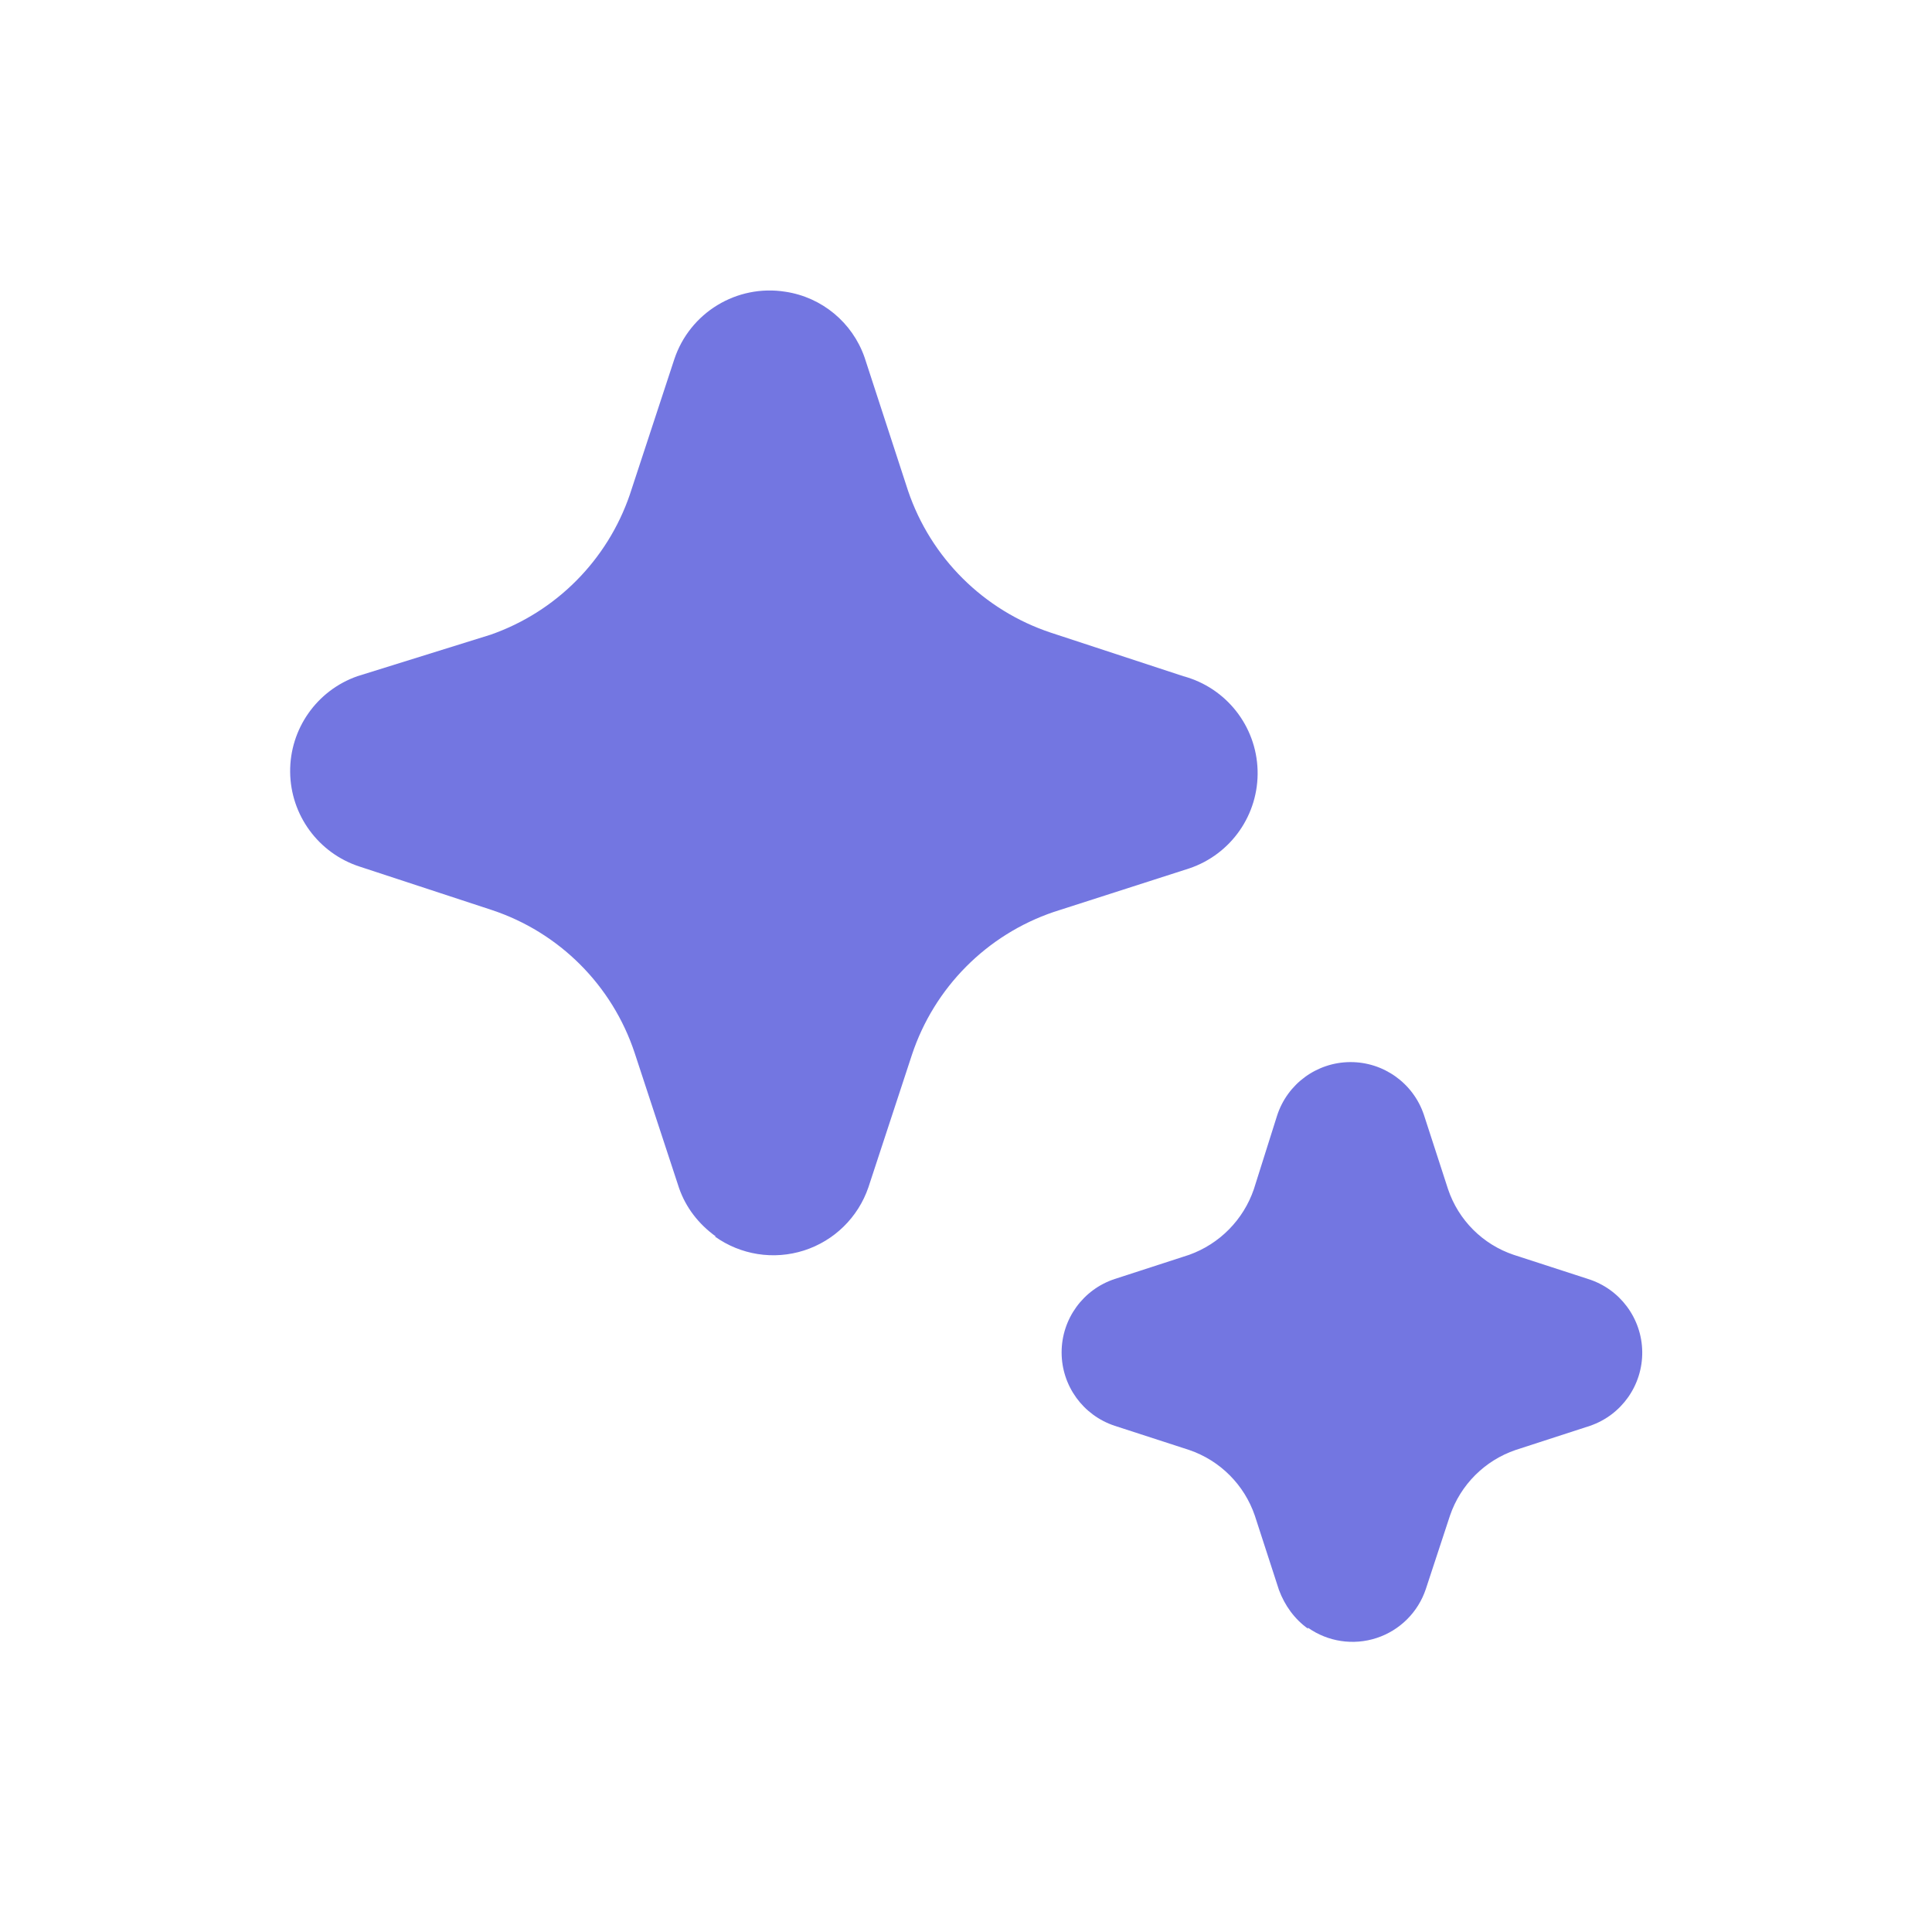
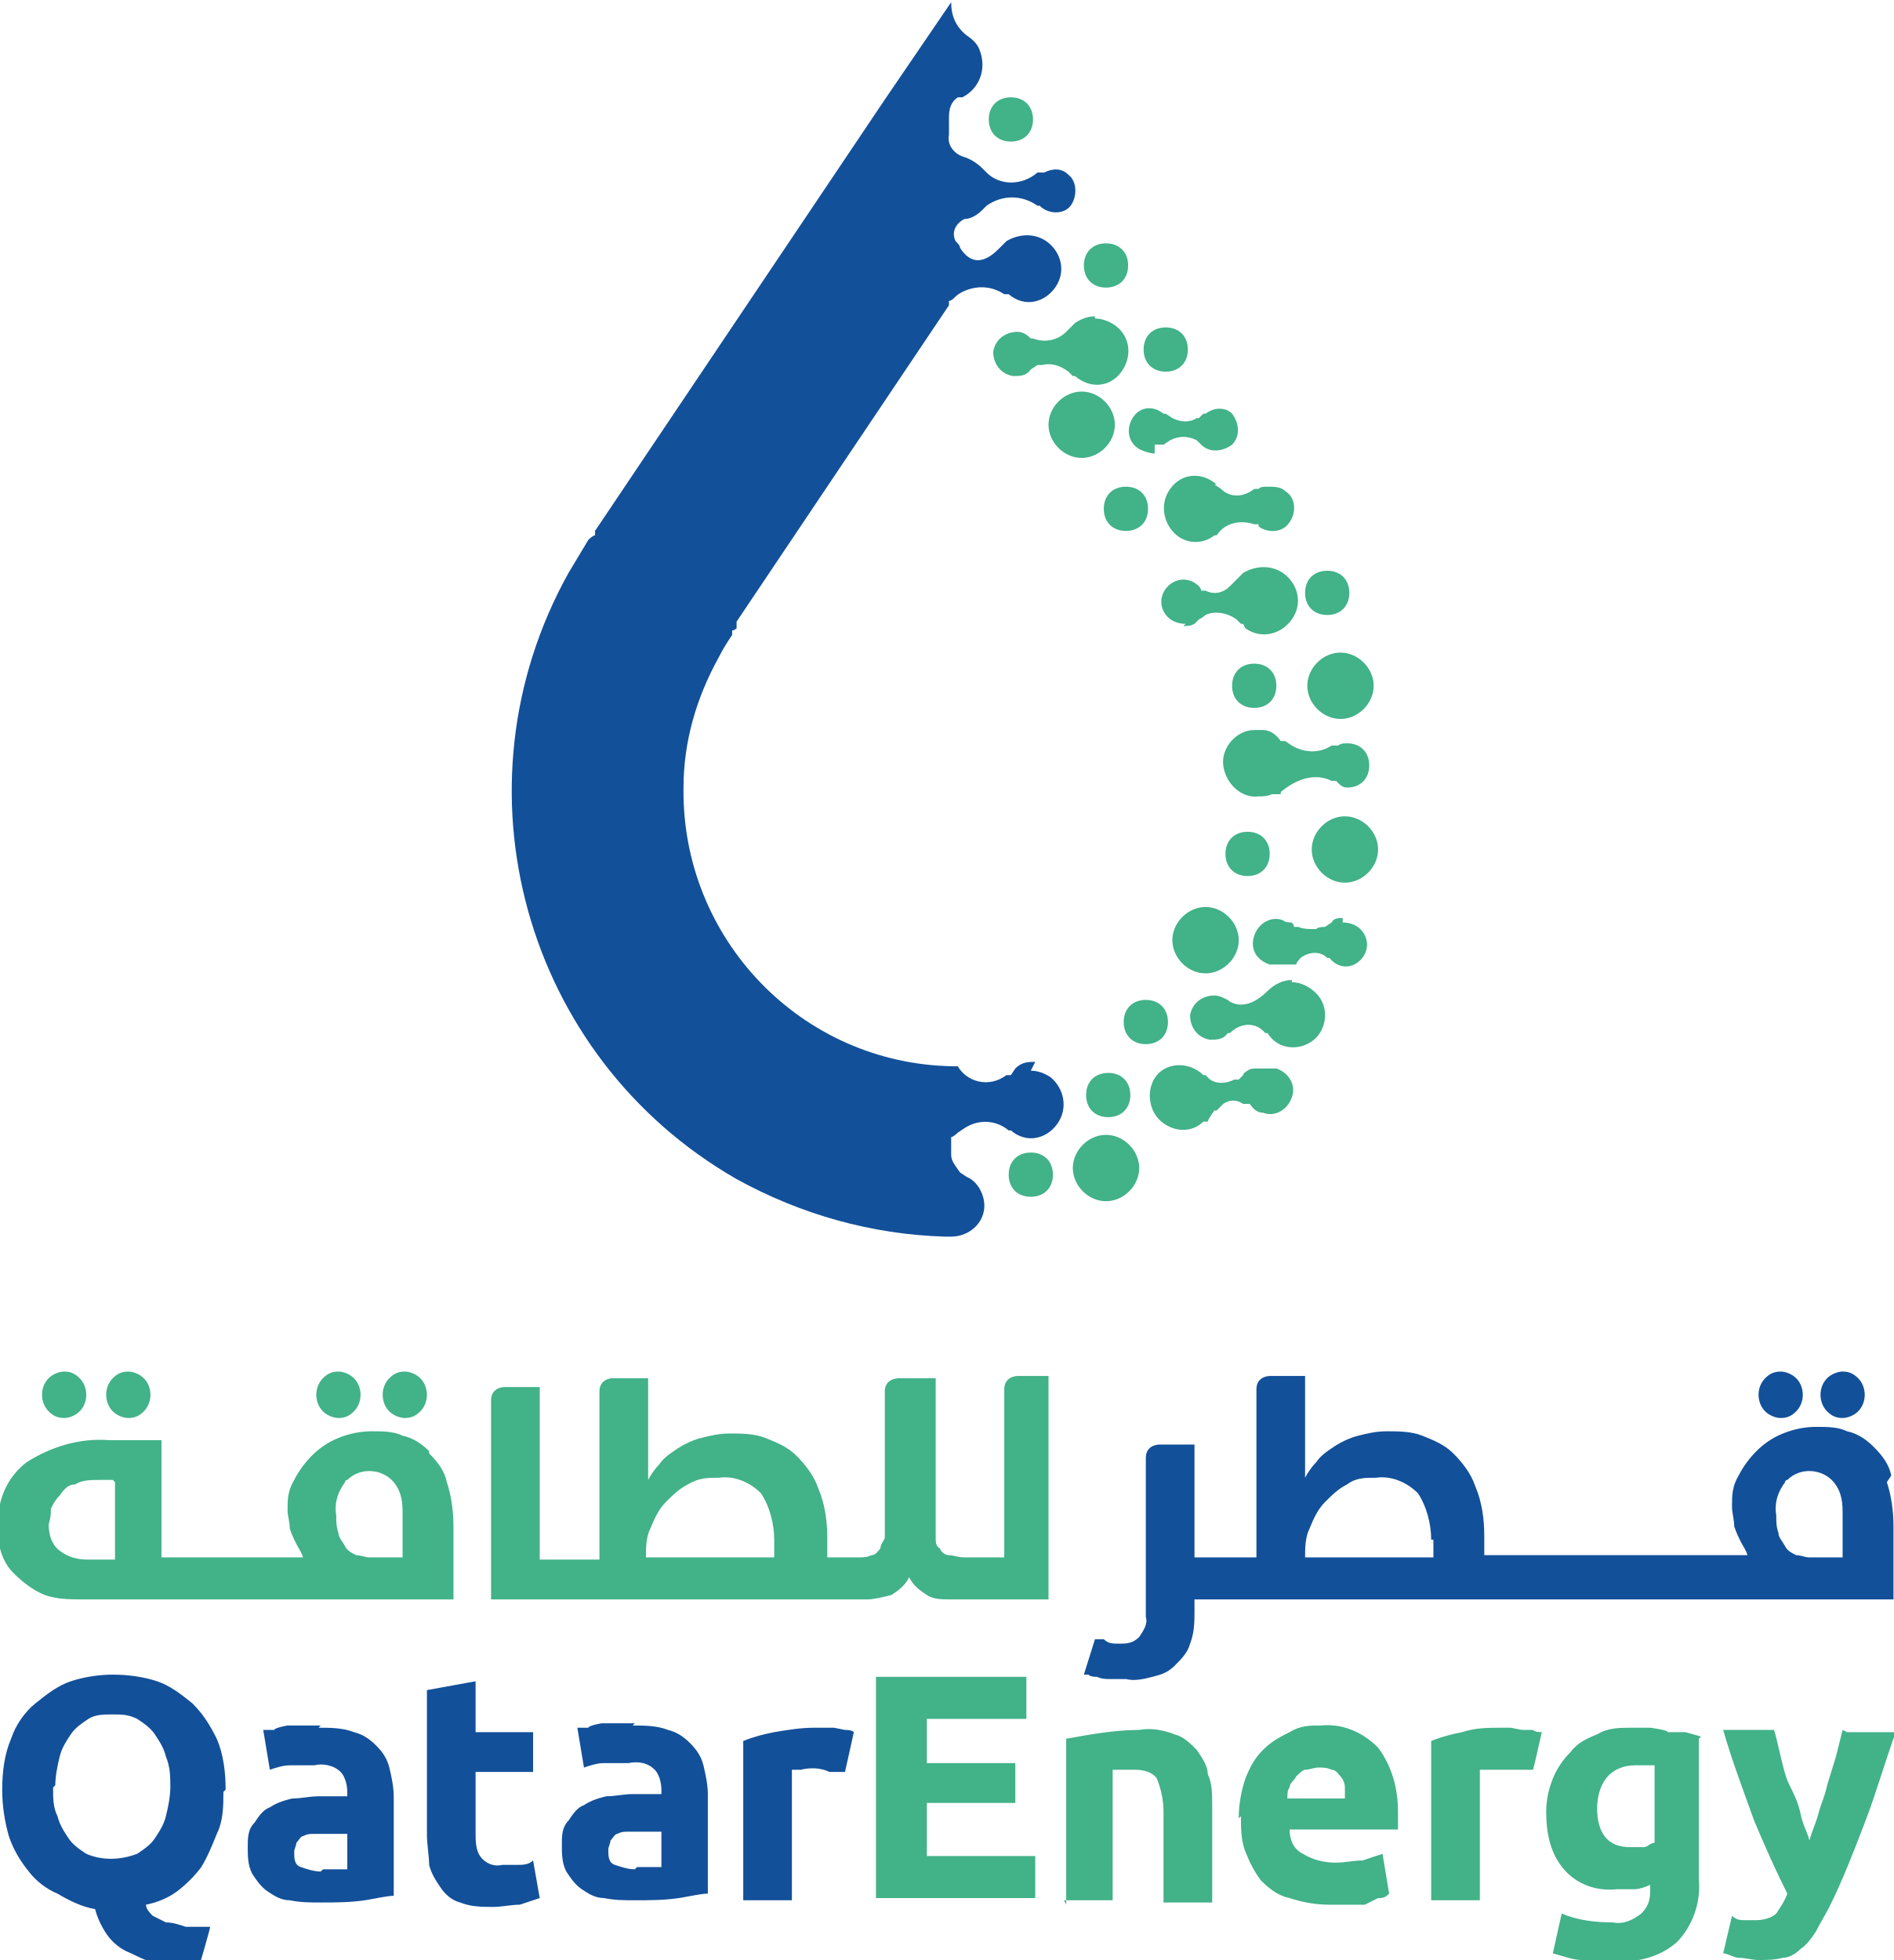
- <svg xmlns="http://www.w3.org/2000/svg" font-size="120px" aria-hidden="true" aria-label="Chat logo" fill="rgba(115, 118, 225, 1)" class="___12fm75w f1w7gpdv fez10in fg4l7m0" role="img" width="1em" height="1em" viewBox="0 0 20 20">
-   <path d="M7.4 12.8a1.04 1.04 0 0 0 1.59-.51l.45-1.37a2.34 2.34 0 0 1 1.47-1.48l1.4-.45A1.04 1.04 0 0 0 12.25 7l-1.37-.45A2.34 2.34 0 0 1 9.4 5.08L8.95 3.7a1.03 1.03 0 0 0-.82-.68 1.04 1.04 0 0 0-1.15.7l-.46 1.4a2.34 2.34 0 0 1-1.44 1.45L3.7 7a1.04 1.04 0 0 0 .02 1.97l1.37.45a2.33 2.33 0 0 1 1.48 1.48l.46 1.4c.07.2.2.37.38.5Zm6.14 4.05a.8.8 0 0 0 1.22-.4l.25-.76a1.09 1.09 0 0 1 .68-.68l.77-.25a.8.8 0 0 0-.02-1.52l-.77-.25a1.08 1.08 0 0 1-.68-.68l-.25-.77a.8.8 0 0 0-1.52.01l-.24.76a1.1 1.1 0 0 1-.67.68l-.77.25a.8.8 0 0 0 0 1.52l.77.25a1.09 1.09 0 0 1 .68.68l.25.77c.06.16.16.3.3.4Z" fill="rgba(115, 118, 225, 1)" />
+ <svg xmlns="http://www.w3.org/2000/svg" id="Layer_1" version="1.1" viewBox="0 0 85.6 88.6">
+   <defs>
+     <style>
+       .st0 {
+         fill: #13509a;
+       }
+ 
+       .st1 {
+         fill: #42b288;
+       }
+     </style>
+   </defs>
+   <path class="st1" d="M83.3,78.2c-.1.4-.2.8-.3,1.2l-.4,1.3c-.1.5-.3.9-.4,1.3-.1.4-.3.8-.4,1.2-.1-.4-.3-.7-.4-1.2s-.3-.9-.5-1.3-.3-.9-.4-1.3-.2-.9-.3-1.2h-2.3c.4,1.4.9,2.7,1.4,4.1.5,1.2,1,2.3,1.5,3.3-.1.3-.3.6-.5.9-.2.2-.6.3-.9.3-.2,0-.4,0-.5,0-.2,0-.4,0-.6-.2l-.4,1.7c.2,0,.5.2.7.2.3,0,.6.1.9.1.4,0,.7,0,1.1-.1.3,0,.6-.2.8-.4.3-.2.5-.5.7-.8.2-.4.4-.7.6-1.1.6-1.2,1.1-2.5,1.6-3.8s.9-2.7,1.4-4.1h-2.2ZM76.9,78.5l-.7-.2h-.8c0-.1-.8-.2-.8-.2h-.8c-.6,0-1.1,0-1.6.3-.5.2-.9.4-1.2.8-.3.3-.6.7-.8,1.2-.2.5-.3,1-.3,1.5,0,1,.2,1.9.8,2.6.6.7,1.5,1,2.4.9.3,0,.5,0,.8,0,.2,0,.5-.1.7-.2v.3c0,.4-.1.7-.4,1-.4.3-.8.5-1.3.4-.8,0-1.6-.1-2.3-.4l-.4,1.8c.4.1.9.3,1.3.3.5,0,.9.1,1.4.1,1.1,0,2.1-.2,2.9-.9.7-.7,1.1-1.8,1-2.8v-6.4ZM72.2,81.8c0-.5.1-1,.4-1.4.3-.4.8-.6,1.3-.6h.9v3.5c-.2,0-.3.2-.5.2-.2,0-.4,0-.6,0-1,0-1.5-.6-1.5-1.8M69.7,78.3c-.1,0-.3,0-.4-.1h-.5c0,0-.5-.1-.5-.1h-.4c-.6,0-1.2,0-1.8.2-.5.1-.9.2-1.4.4v7.2h2.2v-5.9c.1,0,.3,0,.4,0,.2,0,.3,0,.5,0,.3,0,.6,0,.8,0h.7c0,.1.4-1.7.4-1.7ZM56.1,82.1c0,.5,0,1.1.2,1.6.2.5.4.9.7,1.3.4.4.8.7,1.3.8.6.2,1.2.3,1.8.3.3,0,.5,0,.8,0h.8c.2-.1.4-.2.6-.3.2,0,.3,0,.5-.2l-.3-1.8c-.3.1-.6.2-.9.3-.4,0-.8.1-1.2.1-.5,0-1-.1-1.5-.4-.4-.2-.6-.6-.6-1.1h4.9v-.8c0-1.1-.3-2.1-.9-2.9-.7-.7-1.6-1.1-2.6-1-.5,0-.9,0-1.4.3-.4.2-.8.4-1.2.8-.4.4-.6.8-.8,1.3-.2.6-.3,1.2-.3,1.8M58.2,81.3c0-.2,0-.4.1-.5,0-.2.2-.3.3-.5.1-.1.3-.3.4-.3.2,0,.4-.1.6-.1.2,0,.4,0,.6.1.2,0,.3.2.4.3.1.1.2.3.2.5,0,.2,0,.4,0,.5h-2.9ZM48.1,85.9h2.2v-5.9h.5s.5,0,.5,0c.4,0,.8.1,1,.4.2.5.3,1,.3,1.5v4.1h2.2v-4.4c0-.5,0-1-.2-1.4,0-.4-.3-.8-.5-1.1-.3-.3-.6-.6-1-.7-.5-.2-1.1-.3-1.6-.2-1.1,0-2.2.2-3.3.4v7.5ZM39.6,85.9v-10.1h6.8v1.9h-4.5v2h4v1.8h-4v2.4h4.9v1.9h-7.2Z" />
+   <path class="st0" d="M38.2,80.1h-.7c-.4-.2-.9-.2-1.3-.1-.1,0-.3,0-.4,0v5.9h-2.2v-7.2c.5-.2.9-.3,1.4-.4.6-.1,1.2-.2,1.8-.2h.9c0,0,.5.1.5.1.1,0,.3,0,.4.1l-.4,1.8ZM28.6,78c.5,0,1.1,0,1.6.2.4.1.7.3,1,.6.3.3.5.6.6,1,.1.4.2.9.2,1.3v4.5c-.3,0-.7.1-1.3.2-.7.1-1.3.1-2,.1-.5,0-.9,0-1.4-.1-.4,0-.7-.2-1-.4-.3-.2-.5-.5-.7-.8-.2-.4-.2-.8-.2-1.2,0-.4,0-.8.3-1.1.2-.3.4-.6.7-.7.3-.2.6-.3,1-.4.4,0,.8-.1,1.2-.1.2,0,.5,0,.8,0,.2,0,.4,0,.5,0v-.2c0-.3-.1-.7-.3-.9-.3-.3-.7-.4-1.2-.3-.4,0-.7,0-1.1,0-.3,0-.6.1-.9.2l-.3-1.8h.5c0-.1.6-.2.6-.2h.7c.2,0,.5,0,.8,0M28.8,84.4h1.1v-1.6h-.4c0,0-.5,0-.5,0-.2,0-.4,0-.6,0-.2,0-.3,0-.5.1-.1,0-.2.2-.3.3,0,.1-.1.3-.1.4,0,.3,0,.6.3.7.3.1.6.2.9.2M19.3,76.4l2.2-.4v2.3h2.6v1.8h-2.6v2.7c0,.4,0,.8.2,1.1.2.3.6.5,1,.4.2,0,.5,0,.7,0,.2,0,.5,0,.7-.2l.3,1.7c-.3.1-.6.2-.9.3-.4,0-.8.1-1.2.1-.5,0-1,0-1.5-.2-.4-.1-.7-.4-.9-.7-.2-.3-.4-.6-.5-1,0-.4-.1-.9-.1-1.4v-6.5ZM14.4,78.1c.5,0,1.1,0,1.6.2.4.1.7.3,1,.6.3.3.5.6.6,1,.1.4.2.9.2,1.3v4.5c-.3,0-.7.1-1.3.2-.7.1-1.3.1-2,.1-.5,0-.9,0-1.4-.1-.4,0-.7-.2-1-.4-.3-.2-.5-.5-.7-.8-.2-.4-.2-.8-.2-1.2,0-.4,0-.8.3-1.1.2-.3.4-.6.7-.7.3-.2.6-.3,1-.4.4,0,.8-.1,1.2-.1.2,0,.5,0,.8,0,.2,0,.4,0,.5,0v-.2c0-.3-.1-.7-.3-.9-.3-.3-.8-.4-1.2-.3-.4,0-.7,0-1.1,0-.3,0-.6.1-.9.2l-.3-1.8h.5c0-.1.6-.2.6-.2h.7c.2,0,.5,0,.8,0M14.6,84.5h1.1v-1.6h-.4c0,0-.5,0-.5,0-.2,0-.4,0-.6,0-.2,0-.3,0-.5.1-.1,0-.2.2-.3.3,0,.1-.1.3-.1.4,0,.3,0,.6.3.7.3.1.6.2.9.2M10.1,81c0,.6,0,1.3-.3,1.9-.2.5-.4,1-.7,1.5-.3.4-.7.8-1.1,1.1-.4.3-.9.5-1.4.6,0,.2.2.4.3.5.2.1.4.2.6.3.3,0,.6.1.9.2h1.1c0,.1-.5,1.8-.5,1.8-.7,0-1.3,0-1.9-.2-.5,0-.9-.3-1.4-.5-.4-.2-.7-.5-.9-.8-.2-.3-.4-.7-.5-1.1-.6-.1-1.2-.4-1.7-.7-.5-.2-1-.6-1.3-1-.4-.5-.7-1-.9-1.6-.2-.7-.3-1.4-.3-2.1,0-.8.1-1.6.4-2.3.2-.6.6-1.2,1.1-1.6.5-.4,1-.8,1.6-1,.6-.2,1.3-.3,1.9-.3.7,0,1.4.1,2,.3.6.2,1.1.6,1.6,1,.5.5.8,1,1.1,1.6.3.7.4,1.5.4,2.3M2.4,80.8c0,.5,0,.9.2,1.3.1.4.3.7.5,1,.2.3.5.5.8.7.7.3,1.5.3,2.3,0,.3-.2.6-.4.8-.7.2-.3.4-.6.5-1,.1-.4.2-.9.2-1.3,0-.5,0-.9-.2-1.4-.1-.4-.3-.7-.5-1-.2-.3-.5-.5-.8-.7-.4-.2-.7-.2-1.1-.2-.4,0-.8,0-1.1.2-.3.2-.6.4-.8.7-.2.3-.4.6-.5,1-.1.4-.2.9-.2,1.3" />
+   <path class="st1" d="M47.4,62.2v10.1h-4.4c-.4,0-.8,0-1.1-.2-.3-.2-.6-.4-.8-.8-.2.4-.5.6-.8.8-.4.1-.8.2-1.1.2h-17v-9c0-.6.6-.6.6-.6h1.6v7.8h2.7v-7.6c0-.6.6-.6.6-.6h1.6v4.6c.1-.2.3-.5.5-.7.2-.3.5-.5.8-.7.3-.2.7-.4,1.1-.5.4-.1.8-.2,1.3-.2.5,0,1.1,0,1.6.2.5.2,1,.4,1.4.8.4.4.8.9,1,1.5.3.7.4,1.5.4,2.2v.9h1.4c.2,0,.4,0,.6-.1.2,0,.3-.2.4-.3,0-.2.2-.4.2-.5,0-.3,0-.5,0-.8v-5.8c0-.6.6-.6.7-.6h1.6v6.4c0,.3,0,.5,0,.8,0,.2,0,.4.2.5,0,.1.2.3.4.3.2,0,.4.1.7.1h1.8v-7.6c0-.6.6-.6.6-.6h1.6ZM35,69.6c0-.7-.2-1.5-.6-2.1-.5-.5-1.2-.8-1.9-.7-.5,0-.9,0-1.4.3-.4.2-.7.5-1,.8-.3.3-.5.7-.7,1.2-.2.4-.2.9-.2,1.3h5.8v-.8ZM18.3,64.1c.3,0,.5-.1.7-.3.4-.4.4-1.1,0-1.5-.2-.2-.5-.3-.7-.3-.3,0-.5.1-.7.3-.4.4-.4,1.1,0,1.5.2.2.5.3.7.3M19.4,65.7c.4.4.7.8.8,1.3.2.6.3,1.3.3,2v3.3H3.8c-.7,0-1.4,0-2-.3-.4-.2-.8-.5-1.2-.9-.3-.3-.5-.7-.6-1.1,0-.4-.1-.7-.1-1.1,0-1.1.4-2.1,1.3-2.8,1.1-.7,2.4-1.1,3.7-1h2.4v5.3h6.5-.1c-.1-.3-.2-.4-.3-.6-.1-.2-.2-.4-.3-.7,0-.3-.1-.6-.1-.8,0-.5,0-.9.3-1.4.2-.4.5-.8.8-1.1.3-.3.7-.6,1.2-.8.5-.2,1-.3,1.5-.3.5,0,1,0,1.4.2.5.1.9.4,1.2.7M5.1,66.9h-.6c-.4,0-.8,0-1.1.2-.3,0-.5.2-.7.5-.2.2-.3.4-.4.6,0,.2,0,.4-.1.7,0,.4.1.9.5,1.2.4.3.8.4,1.3.4h1.2v-3.5ZM18.2,68.5c0-.5,0-1-.4-1.5-.5-.6-1.5-.7-2.1-.1,0,0-.1,0-.1.1-.3.4-.5.9-.4,1.5,0,.3,0,.5.1.8,0,.2.2.4.3.6.1.2.3.3.5.4.2,0,.4.1.6.1h1.5v-1.9ZM15.3,64.1c.3,0,.5-.1.7-.3.4-.4.4-1.1,0-1.5,0,0,0,0,0,0-.2-.2-.5-.3-.7-.3-.3,0-.5.1-.7.3-.4.4-.4,1.1,0,1.5.2.2.5.3.7.3M5.8,64.1c.3,0,.5-.1.7-.3.4-.4.4-1.1,0-1.5-.2-.2-.5-.3-.7-.3-.3,0-.5.1-.7.3-.4.4-.4,1.1,0,1.5.2.2.5.3.7.3M2.9,64.1c-.3,0-.5-.1-.7-.3-.4-.4-.4-1.1,0-1.5.2-.2.5-.3.7-.3.3,0,.5.1.7.3.4.4.4,1.1,0,1.5,0,0,0,0,0,0-.2.2-.5.3-.7.3" />
+   <path class="st0" d="M80.5,64.1c.3,0,.5-.1.7-.3.4-.4.4-1.1,0-1.5h0c-.2-.2-.5-.3-.7-.3-.3,0-.5.1-.7.3-.4.4-.4,1.1,0,1.5.2.2.5.3.7.3M85.3,67c.2.6.3,1.3.3,2v3.3h-31.6v.5c0,.5,0,1-.2,1.5-.1.4-.4.7-.7,1-.3.3-.6.4-1,.5-.4.1-.8.2-1.2.1-.2,0-.5,0-.7,0-.2,0-.4,0-.6-.1-.1,0-.3,0-.4-.1h-.2c0,0,.5-1.6.5-1.6h.4c.2.2.4.2.7.2.3,0,.6,0,.9-.3.2-.3.4-.6.3-.9v-7.2c0-.6.6-.6.6-.6h1.6v5.1h2.8v-7.6c0-.6.6-.6.6-.6h1.6v4.6c.1-.2.3-.5.5-.7.2-.3.5-.5.8-.7.3-.2.7-.4,1.1-.5.4-.1.8-.2,1.3-.2.5,0,1.1,0,1.6.2.5.2,1,.4,1.4.8.4.4.8.9,1,1.5.3.7.4,1.5.4,2.2v.9h12-.1c-.1-.3-.2-.4-.3-.6-.1-.2-.2-.4-.3-.7,0-.3-.1-.6-.1-.9,0-.5,0-.9.3-1.4.2-.4.5-.8.8-1.1.3-.3.7-.6,1.2-.8.5-.2,1-.3,1.5-.3.5,0,1,0,1.4.2.5.1.9.4,1.2.7.4.4.7.8.8,1.3M64.7,69.6c0-.7-.2-1.5-.6-2.1-.5-.5-1.2-.8-1.9-.7-.5,0-.9,0-1.3.3-.4.2-.7.5-1,.8-.3.3-.5.7-.7,1.2-.2.4-.2.9-.2,1.3h5.8v-.8ZM83.3,68.5c0-.5,0-1-.4-1.5-.5-.6-1.5-.7-2.1-.1,0,0-.1,0-.1.1-.3.4-.5.9-.4,1.5,0,.3,0,.5.1.8,0,.2.2.4.3.6.1.2.3.3.5.4.2,0,.4.1.6.1h1.5v-1.9ZM83.3,64.1c-.3,0-.5-.1-.7-.3-.4-.4-.4-1.1,0-1.5.2-.2.5-.3.7-.3.3,0,.5.1.7.3.4.4.4,1.1,0,1.5-.2.2-.5.3-.7.3" />
+   <path class="st0" d="M46.8,48c-.3,0-.6,0-.9.3h0c0,0-.2.3-.2.3h-.2c-.8.6-1.8.3-2.2-.4,0,0,0,0,0,0h-.2c-6.9-.1-12.3-5.8-12.2-12.6,0-2.1.6-4.1,1.6-5.9h0c.2-.4.4-.7.6-1v-.2c.1,0,.2-.1.2-.1h0c0-.1,0-.3,0-.3l9.6-14.3v-.2c.1,0,.2-.1.2-.1.1-.1.2-.2.4-.3.6-.3,1.3-.3,1.9.1h.2c.7.6,1.6.4,2.1-.3.5-.7.3-1.6-.4-2.1-.6-.4-1.3-.3-1.8,0l-.3.3c-.3.3-1.1,1.1-1.8,0,0-.1-.1-.2-.2-.3-.2-.4,0-.8.4-1,0,0,0,0,0,0h0c.3,0,.6-.2.8-.4l.2-.2c.7-.5,1.6-.5,2.3,0h.1c.4.4,1.1.4,1.4,0s.3-1.1-.1-1.4c-.3-.3-.7-.3-1.1-.1h-.3c-.7.6-1.7.6-2.3,0l-.2-.2c-.2-.2-.5-.4-.8-.5h0c-.4-.1-.8-.5-.7-1v-.8c0-.4.1-.7.4-.9h.2c.8-.4,1.1-1.3.8-2.1-.1-.3-.3-.5-.6-.7h0c-.5-.4-.7-.9-.7-1.5h0l-3,4.4-13.1,19.5v.2c-.1,0-.3.2-.3.2-.3.5-.6,1-.9,1.5h0c-5.4,9.7-2,21.9,7.6,27.4,2.9,1.6,6.1,2.5,9.4,2.6h.3c.8,0,1.5-.6,1.5-1.4,0-.5-.3-1.1-.8-1.3h0l-.3-.2h0c-.2-.3-.4-.5-.4-.8,0-.2,0-.4,0-.5v-.3c.1,0,.3-.2.3-.2l.3-.2h0c.6-.4,1.4-.4,2,.1h.1c.7.6,1.6.4,2.1-.3.5-.7.3-1.6-.3-2.1-.3-.2-.6-.3-.9-.3" />
+   <path class="st1" d="M45.7,6.4c.6,0,1-.4,1-1s-.4-1-1-1-1,.4-1,1,.4,1,1,1M49.5,14.3c-.3,0-.6.1-.9.3l-.2.2-.2.2c-.4.4-1,.5-1.5.3h-.1c-.2-.2-.4-.3-.6-.3-.5,0-1,.3-1.1.9,0,.5.3,1,.9,1.1.3,0,.6,0,.8-.3h0l.3-.2h.2c.4-.1.8,0,1.2.3l.2.2h.1c.7.6,1.6.5,2.1-.2.5-.7.4-1.6-.3-2.1-.3-.2-.6-.3-.9-.3M56.8,48.3c-.1,0-.3,0-.4.1,0,0-.2.1-.2.2l-.2.2h-.2c-.4.2-.8.2-1.1,0h0s-.2-.2-.2-.2h-.1c-.6-.6-1.6-.6-2.1,0-.5.6-.4,1.6.2,2.1.6.5,1.4.5,1.9,0h.2c0-.1.3-.5.3-.5h.1c0,0,.3-.3.3-.3.3-.2.6-.2.9,0h.3c.2.3.4.4.6.4.5.2,1.1-.1,1.3-.7.2-.5-.1-1.1-.7-1.3-.2,0-.4,0-.6,0M58.4,44.3c-.4,0-.8.2-1.1.5h0c-1,1-1.7.5-1.8.4h0c-.2-.1-.4-.2-.6-.2-.5,0-1,.3-1.1.9,0,.5.3,1,.9,1.1.3,0,.6,0,.8-.3h.1c.5-.5,1.2-.5,1.6,0,0,0,0,0,0,0h.1c.5.8,1.5.8,2.1.3.6-.5.7-1.5.1-2.1-.3-.3-.7-.5-1.1-.5M60.7,41.5c-.2,0-.4,0-.5.2l-.3.2c-.1,0-.3,0-.4.1-.3,0-.6,0-.8-.1h-.2c0-.1-.1-.2-.1-.2h0c-.1,0-.3,0-.4-.1-.5-.2-1.1.1-1.3.7s.1,1.1.7,1.3c.2,0,.4,0,.6,0,.1,0,.2,0,.4,0h.2c0-.1.2-.3.2-.3.4-.3.9-.3,1.2,0h.1c.4.5,1,.5,1.4.1.4-.4.4-1,0-1.4-.2-.2-.5-.3-.8-.3M53.5,28.3c.2,0,.3,0,.5-.1h0l.2-.2c0,0,.2-.1.3-.2.4-.2,1-.1,1.4.2l.2.2h.1c0,0,.1.2.1.2.7.5,1.6.3,2.1-.4.5-.7.3-1.6-.4-2.1-.6-.4-1.3-.3-1.8,0l-.2.2-.2.2-.2.2c-.3.3-.7.4-1.1.2h-.2c0-.1-.1-.2-.1-.2-.4-.4-1-.4-1.4,0-.4.4-.4,1,0,1.4.2.2.5.3.8.3M55.2,21.9h-.2c-.7-.6-1.6-.5-2.1.2s-.3,1.6.3,2.1c.5.4,1.2.4,1.7,0h.1c.4-.6,1.1-.7,1.7-.5h.2c0,.1,0,.1,0,.1.4.3,1.1.3,1.4-.2.3-.4.3-1.1-.2-1.4-.2-.2-.5-.2-.8-.2-.2,0-.3,0-.4.1h-.2c-.5.4-1.1.4-1.5,0l-.3-.2ZM57.9,35.8h0c1.1-.9,1.9-.7,2.3-.5h.2c.2.2.3.3.5.3.6,0,1-.4,1-1s-.4-1-1-1c-.1,0-.3,0-.4.1h-.3c-.6.4-1.3.3-1.8,0l-.3-.2h-.2c-.2-.3-.5-.5-.8-.5h-.4c-.8,0-1.5.8-1.4,1.6s.8,1.5,1.6,1.4h0c.2,0,.4,0,.6-.1h.4ZM52.2,20.1c.1,0,.3,0,.4,0h0l.3-.2h0c.4-.2.8-.2,1.2,0l.2.2h0c.4.4,1,.3,1.4,0,.4-.4.3-1,0-1.4-.3-.3-.8-.3-1.2,0h-.1c0,0-.2.2-.2.2h-.1c-.3.2-.7.2-1.1,0l-.3-.2h-.1c-.5-.4-1.1-.3-1.4.2s-.2,1.1.3,1.4c.2.1.5.2.7.2M54.5,44c.8,0,1.5-.7,1.5-1.5s-.7-1.5-1.5-1.5-1.5.7-1.5,1.5.7,1.5,1.5,1.5M57.4,38.6c0-.6-.4-1-1-1s-1,.4-1,1,.4,1,1,1,1-.4,1-1M51.8,47.2c.6,0,1-.4,1-1s-.4-1-1-1-1,.4-1,1,.4,1,1,1M55.7,31c0,.6.4,1,1,1s1-.4,1-1-.4-1-1-1-1,.4-1,1M50.1,50.5c.6,0,1-.4,1-1s-.4-1-1-1-1,.4-1,1,.4,1,1,1M49.9,23c0,.6.4,1,1,1s1-.4,1-1-.4-1-1-1-1,.4-1,1M48.9,20.7c.8,0,1.5-.7,1.5-1.5s-.7-1.5-1.5-1.5-1.5.7-1.5,1.5.7,1.5,1.5,1.5M50,51.3c-.8,0-1.5.7-1.5,1.5s.7,1.5,1.5,1.5,1.5-.7,1.5-1.5-.7-1.5-1.5-1.5M60.6,32.5c.8,0,1.5-.7,1.5-1.5s-.7-1.5-1.5-1.5-1.5.7-1.5,1.5.7,1.5,1.5,1.5M60.8,36.9c-.8,0-1.5.7-1.5,1.5s.7,1.5,1.5,1.5,1.5-.7,1.5-1.5h0c0-.8-.7-1.5-1.5-1.5M60,27.8c.6,0,1-.4,1-1s-.4-1-1-1-1,.4-1,1,.4,1,1,1M46.6,52.1c-.6,0-1,.4-1,1s.4,1,1,1,1-.4,1-1-.4-1-1-1M52.7,16.8c.6,0,1-.4,1-1s-.4-1-1-1-1,.4-1,1,.4,1,1,1M50,13c-.6,0-1-.4-1-1s.4-1,1-1,1,.4,1,1-.4,1-1,1" />
</svg>
